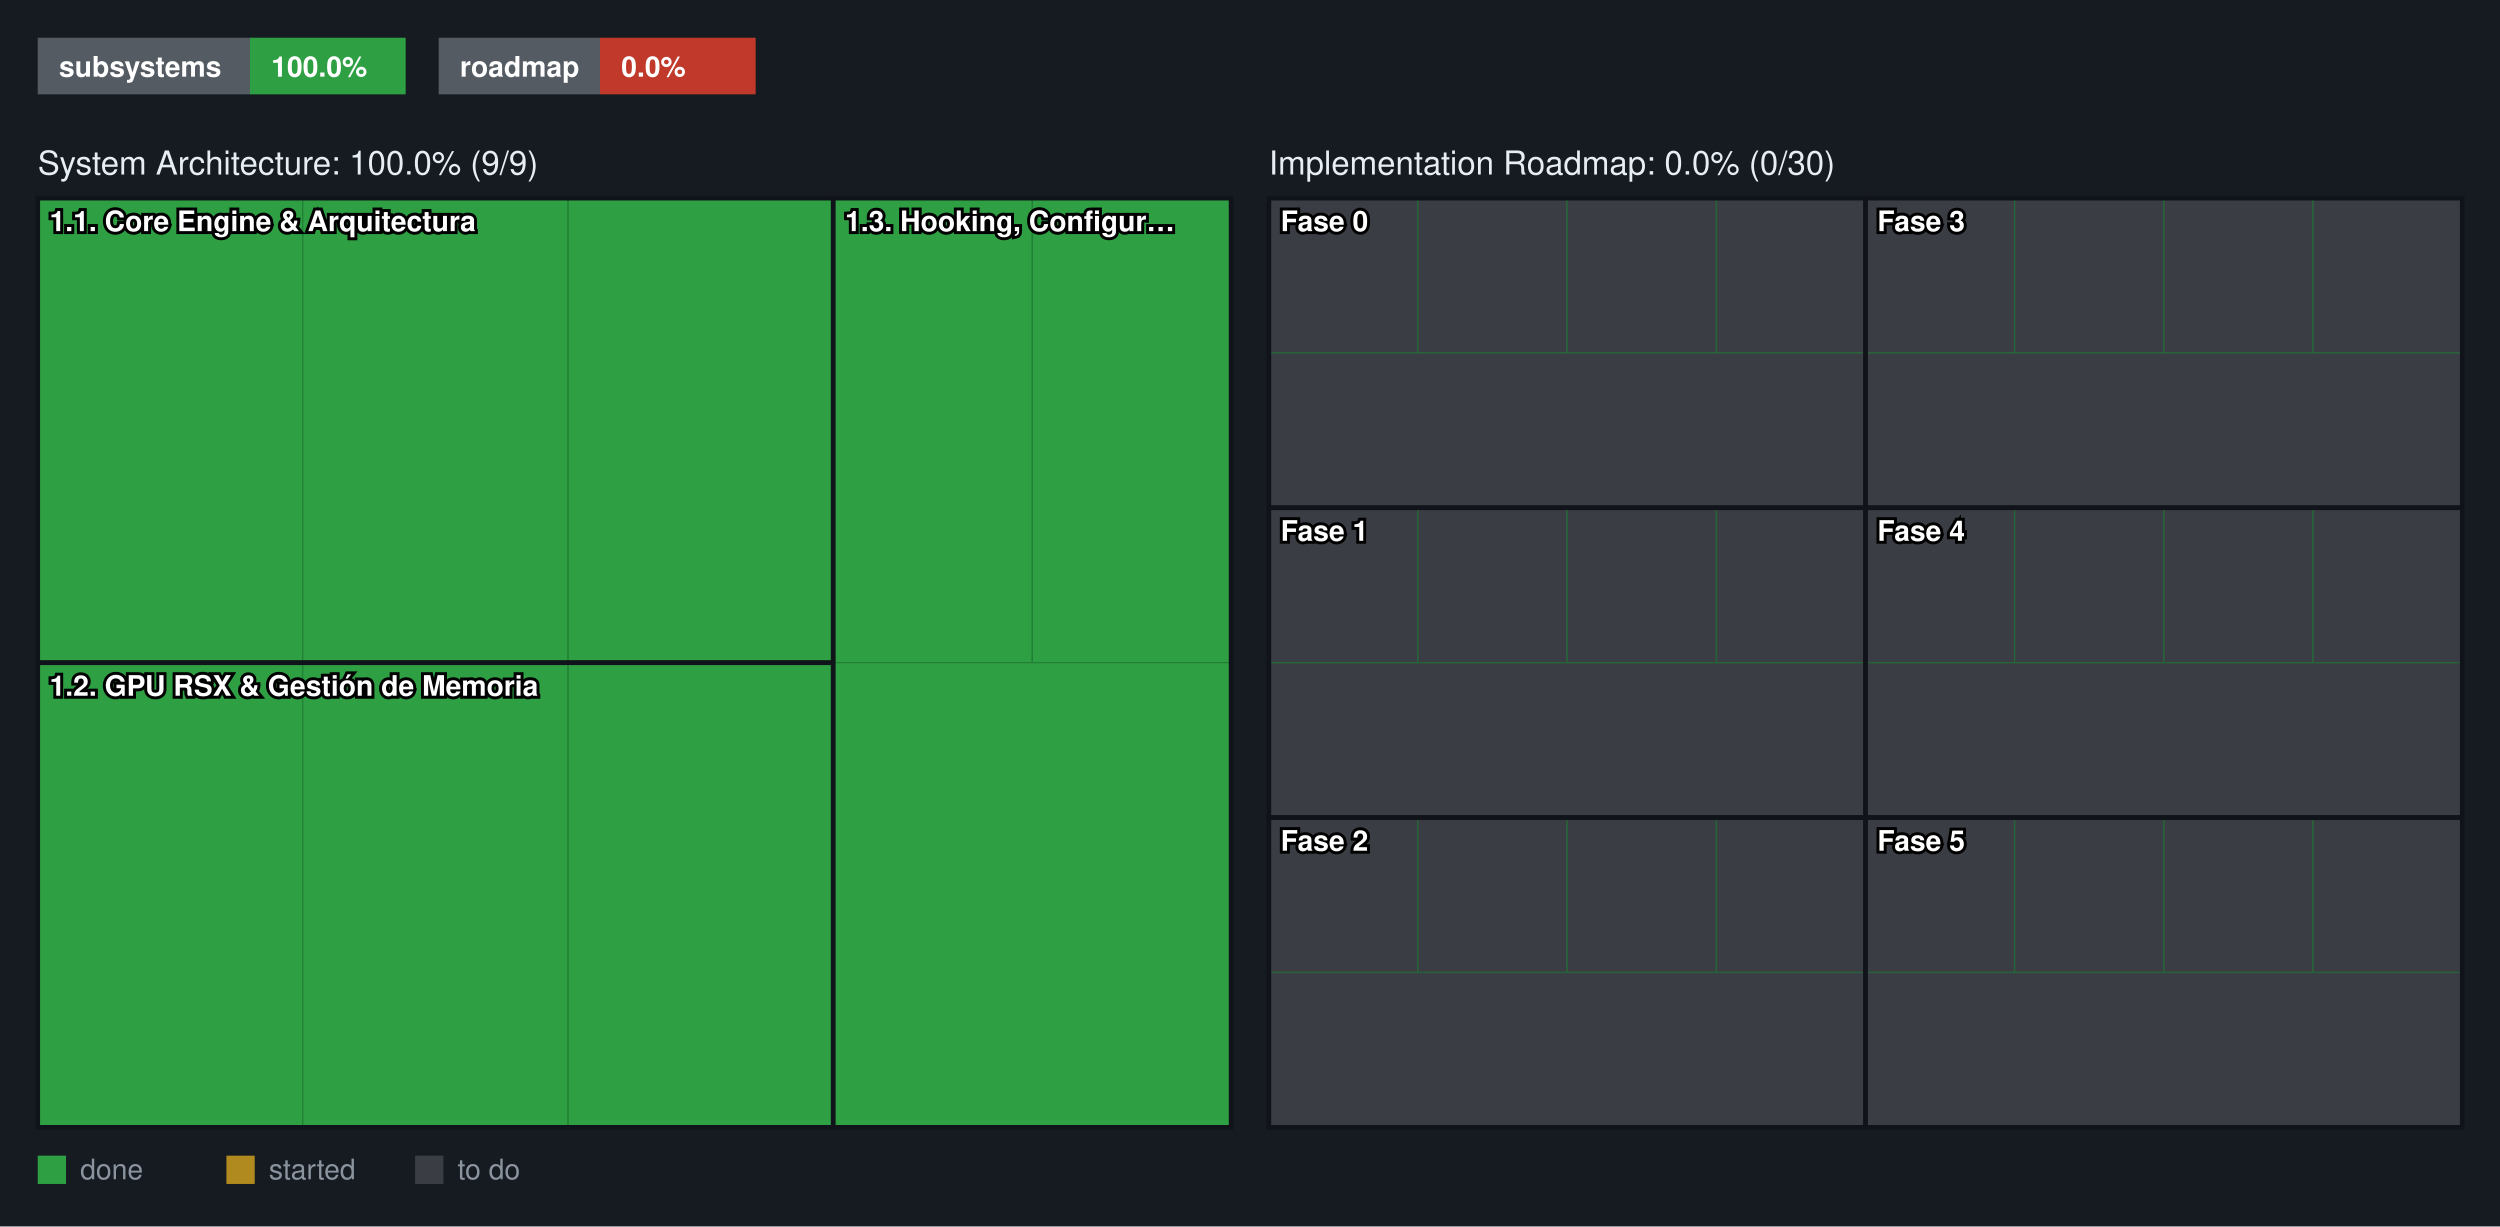
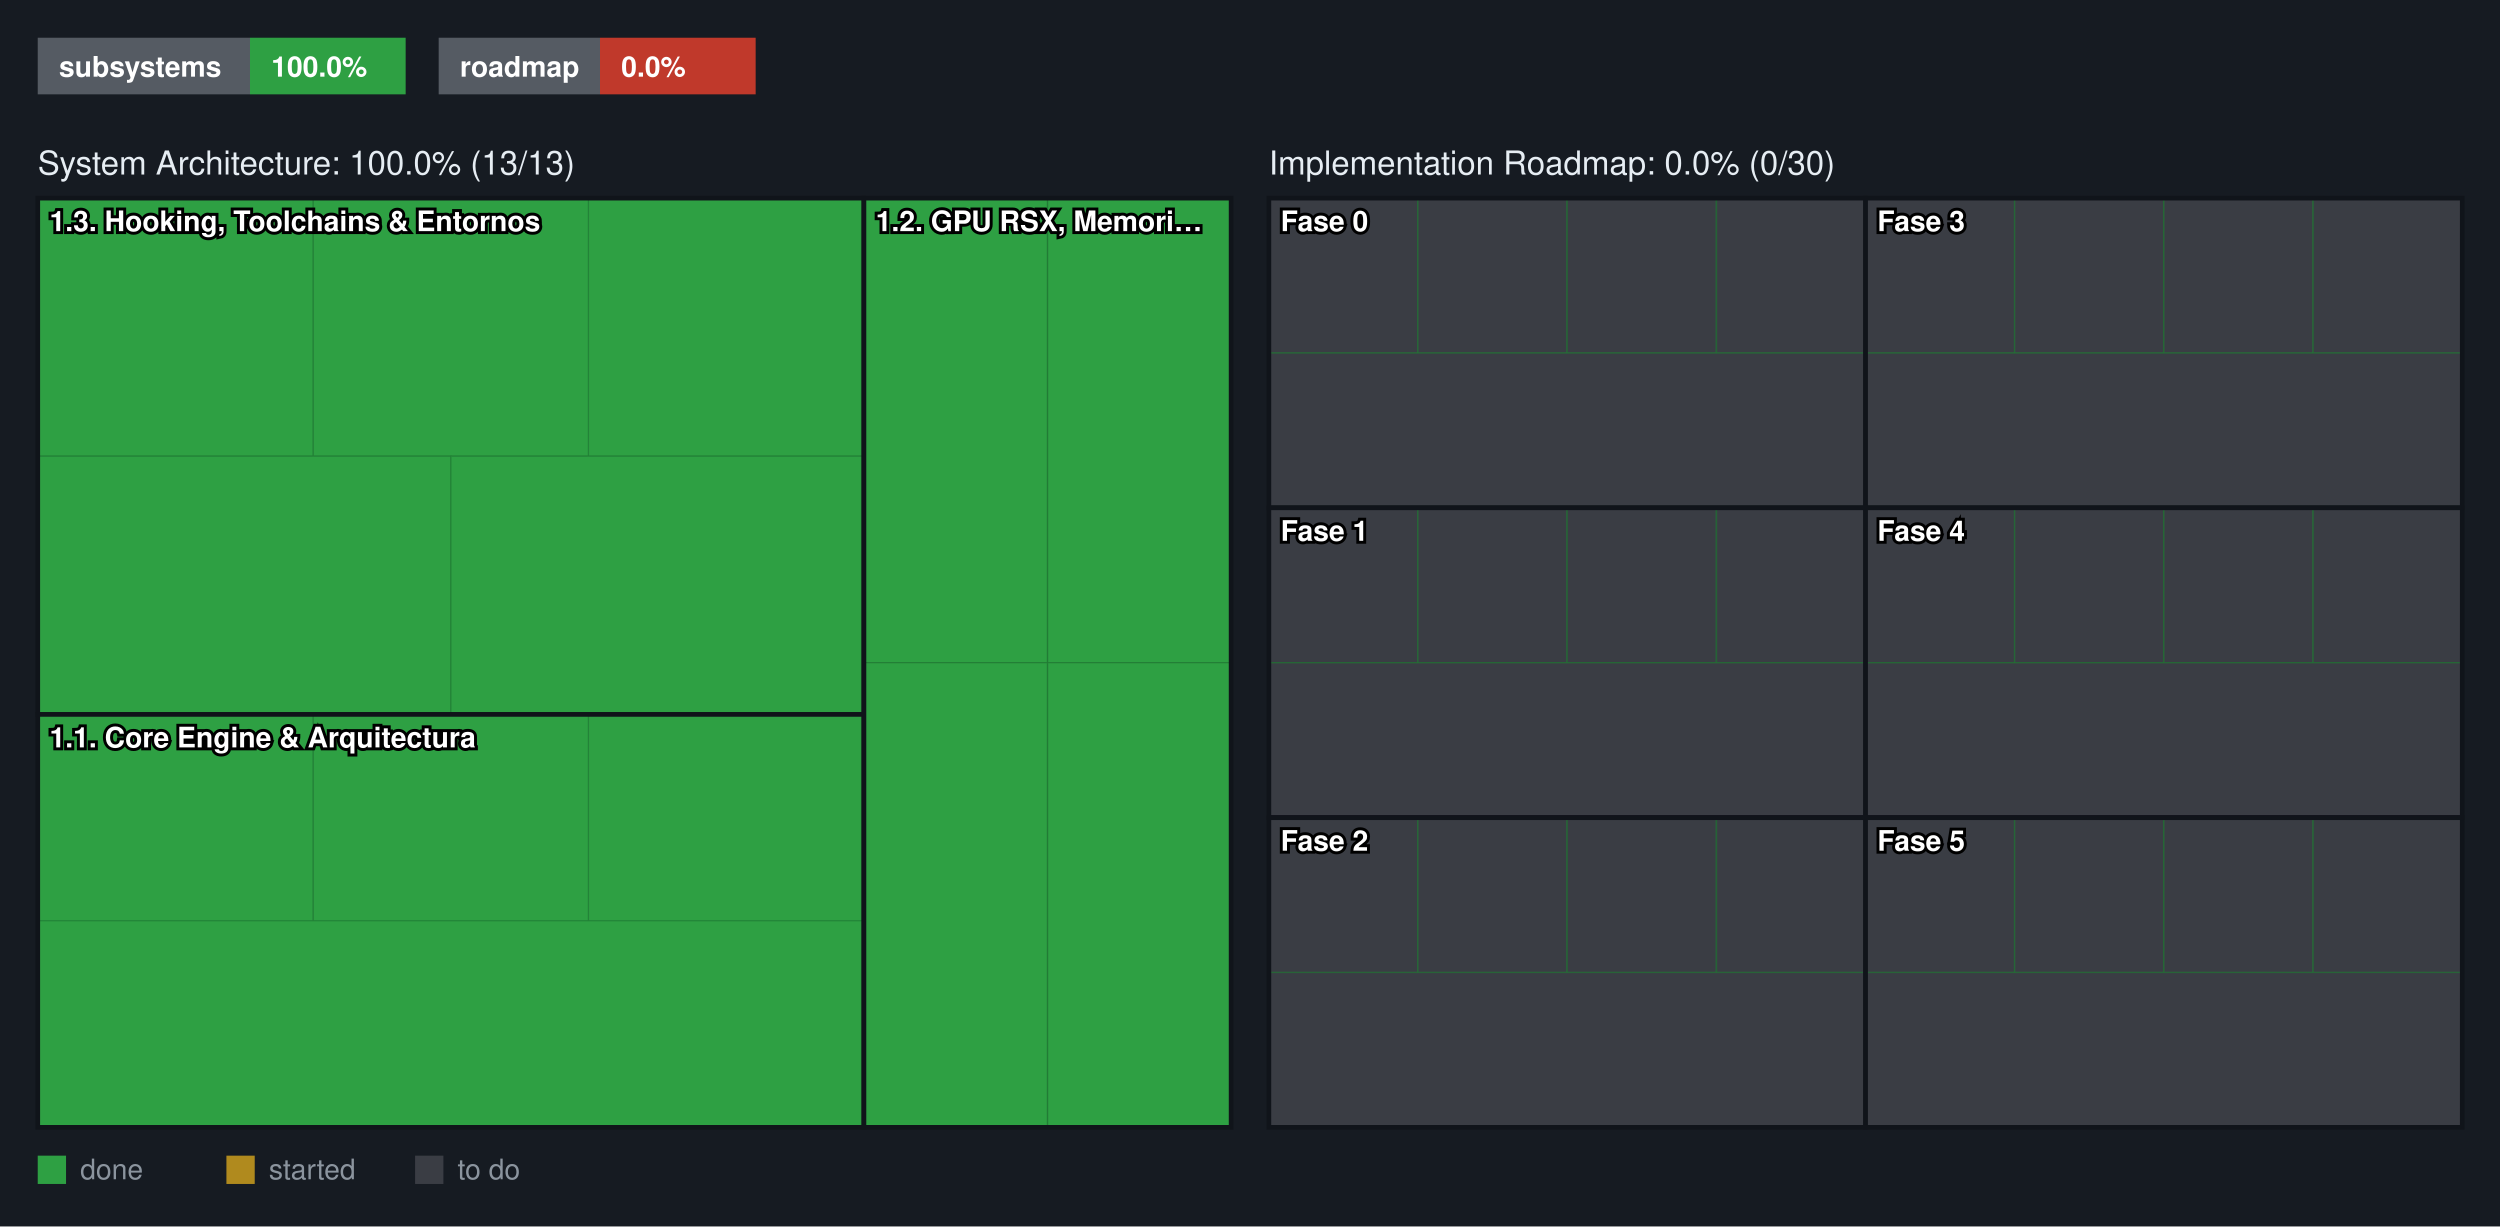
<svg xmlns="http://www.w3.org/2000/svg" viewBox="0 0 1060.0 520.0" width="1060.0" height="520.0" font-family="-apple-system,BlinkMacSystemFont,Segoe UI,Helvetica,Arial,sans-serif">
  <rect width="1060.0" height="520.0" fill="#161b22" />
  <rect x="16.0" y="16" width="90.0" height="24" fill="#555b63" />
  <rect x="106.0" y="16" width="66.0" height="24" fill="#2ea043" />
  <text x="25.0" y="32.5" font-size="12" font-weight="600" fill="#fff">subsystems</text>
  <text x="115.0" y="32.5" font-size="12" font-weight="600" fill="#fff">100.0%</text>
  <rect x="186.0" y="16" width="68.4" height="24" fill="#555b63" />
  <rect x="254.4" y="16" width="66.0" height="24" fill="#c0392b" />
  <text x="195.0" y="32.5" font-size="12" font-weight="600" fill="#fff">roadmap</text>
  <text x="263.4" y="32.5" font-size="12" font-weight="600" fill="#fff">0.0%</text>
-   <text x="16.0" y="74.0" font-size="14" font-weight="500" fill="#e6edf3">System Architecture: 100.0% (9/9)</text>
-   <rect x="16.0" y="84.0" width="112.4" height="197.0" fill="#2ea043" stroke="#1f7a33" stroke-opacity=".55" stroke-width=".6" />
-   <rect x="128.4" y="84.0" width="112.4" height="197.0" fill="#2ea043" stroke="#1f7a33" stroke-opacity=".55" stroke-width=".6" />
-   <rect x="240.9" y="84.0" width="112.4" height="197.0" fill="#2ea043" stroke="#1f7a33" stroke-opacity=".55" stroke-width=".6" />
-   <rect x="16.0" y="84.0" width="337.3" height="197.0" fill="none" stroke="#10141a" stroke-width="2" />
-   <text x="21.0" y="98.0" font-size="12" font-weight="600" fill="#fff" stroke="#000" stroke-width="2.5" paint-order="stroke">1.1. Core Engine &amp; Arquitectura</text>
-   <rect x="16.0" y="281.0" width="112.4" height="197.0" fill="#2ea043" stroke="#1f7a33" stroke-opacity=".55" stroke-width=".6" />
-   <rect x="128.4" y="281.0" width="112.4" height="197.0" fill="#2ea043" stroke="#1f7a33" stroke-opacity=".55" stroke-width=".6" />
-   <rect x="240.9" y="281.0" width="112.4" height="197.0" fill="#2ea043" stroke="#1f7a33" stroke-opacity=".55" stroke-width=".6" />
-   <rect x="16.0" y="281.0" width="337.3" height="197.0" fill="none" stroke="#10141a" stroke-width="2" />
-   <text x="21.0" y="295.0" font-size="12" font-weight="600" fill="#fff" stroke="#000" stroke-width="2.5" paint-order="stroke">1.2. GPU RSX &amp; Gestión de Memoria</text>
-   <rect x="353.3" y="84.0" width="84.3" height="197.0" fill="#2ea043" stroke="#1f7a33" stroke-opacity=".55" stroke-width=".6" />
-   <rect x="437.7" y="84.0" width="84.3" height="197.0" fill="#2ea043" stroke="#1f7a33" stroke-opacity=".55" stroke-width=".6" />
-   <rect x="353.3" y="281.0" width="168.7" height="197.0" fill="#2ea043" stroke="#1f7a33" stroke-opacity=".55" stroke-width=".6" />
-   <rect x="353.3" y="84.0" width="168.7" height="394.0" fill="none" stroke="#10141a" stroke-width="2" />
-   <text x="358.3" y="98.0" font-size="12" font-weight="600" fill="#fff" stroke="#000" stroke-width="2.5" paint-order="stroke">1.3. Hooking, Configur…</text>
+   <text x="16.0" y="74.0" font-size="14" font-weight="500" fill="#e6edf3">System Architecture: 100.0% (13/13)</text>
+   <rect x="16.0" y="84.0" width="116.8" height="109.4" fill="#2ea043" stroke="#1f7a33" stroke-opacity=".55" stroke-width=".6" />
+   <rect x="132.8" y="84.0" width="116.8" height="109.4" fill="#2ea043" stroke="#1f7a33" stroke-opacity=".55" stroke-width=".6" />
+   <rect x="249.5" y="84.0" width="116.8" height="109.4" fill="#2ea043" stroke="#1f7a33" stroke-opacity=".55" stroke-width=".6" />
+   <rect x="16.0" y="193.4" width="175.2" height="109.4" fill="#2ea043" stroke="#1f7a33" stroke-opacity=".55" stroke-width=".6" />
+   <rect x="191.2" y="193.4" width="175.2" height="109.4" fill="#2ea043" stroke="#1f7a33" stroke-opacity=".55" stroke-width=".6" />
+   <rect x="16.0" y="84.0" width="350.3" height="218.9" fill="none" stroke="#10141a" stroke-width="2" />
+   <text x="21.0" y="98.0" font-size="12" font-weight="600" fill="#fff" stroke="#000" stroke-width="2.5" paint-order="stroke">1.3. Hooking, Toolchains &amp; Entornos</text>
+   <rect x="16.0" y="302.9" width="116.8" height="87.6" fill="#2ea043" stroke="#1f7a33" stroke-opacity=".55" stroke-width=".6" />
+   <rect x="132.8" y="302.9" width="116.8" height="87.6" fill="#2ea043" stroke="#1f7a33" stroke-opacity=".55" stroke-width=".6" />
+   <rect x="249.5" y="302.9" width="116.8" height="87.6" fill="#2ea043" stroke="#1f7a33" stroke-opacity=".55" stroke-width=".6" />
+   <rect x="16.0" y="390.4" width="350.3" height="87.6" fill="#2ea043" stroke="#1f7a33" stroke-opacity=".55" stroke-width=".6" />
+   <rect x="16.0" y="302.9" width="350.3" height="175.1" fill="none" stroke="#10141a" stroke-width="2" />
+   <text x="21.0" y="316.9" font-size="12" font-weight="600" fill="#fff" stroke="#000" stroke-width="2.5" paint-order="stroke">1.1. Core Engine &amp; Arquitectura</text>
+   <rect x="366.3" y="84.0" width="77.8" height="197.0" fill="#2ea043" stroke="#1f7a33" stroke-opacity=".55" stroke-width=".6" />
+   <rect x="444.2" y="84.0" width="77.8" height="197.0" fill="#2ea043" stroke="#1f7a33" stroke-opacity=".55" stroke-width=".6" />
+   <rect x="366.3" y="281.0" width="77.8" height="197.0" fill="#2ea043" stroke="#1f7a33" stroke-opacity=".55" stroke-width=".6" />
+   <rect x="444.2" y="281.0" width="77.8" height="197.0" fill="#2ea043" stroke="#1f7a33" stroke-opacity=".55" stroke-width=".6" />
+   <rect x="366.3" y="84.0" width="155.7" height="394.0" fill="none" stroke="#10141a" stroke-width="2" />
+   <text x="371.3" y="98.0" font-size="12" font-weight="600" fill="#fff" stroke="#000" stroke-width="2.5" paint-order="stroke">1.2. GPU RSX, Memori…</text>
  <text x="538.0" y="74.0" font-size="14" font-weight="500" fill="#e6edf3">Implementation Roadmap: 0.0% (0/30)</text>
  <rect x="538.0" y="84.0" width="63.2" height="65.7" fill="#3a3d44" stroke="#1f7a33" stroke-opacity=".55" stroke-width=".6" />
  <rect x="601.2" y="84.0" width="63.2" height="65.7" fill="#3a3d44" stroke="#1f7a33" stroke-opacity=".55" stroke-width=".6" />
  <rect x="664.5" y="84.0" width="63.2" height="65.7" fill="#3a3d44" stroke="#1f7a33" stroke-opacity=".55" stroke-width=".6" />
  <rect x="727.8" y="84.0" width="63.2" height="65.7" fill="#3a3d44" stroke="#1f7a33" stroke-opacity=".55" stroke-width=".6" />
  <rect x="538.0" y="149.7" width="253.0" height="65.7" fill="#3a3d44" stroke="#1f7a33" stroke-opacity=".55" stroke-width=".6" />
  <rect x="538.0" y="84.0" width="253.0" height="131.3" fill="none" stroke="#10141a" stroke-width="2" />
  <text x="543.0" y="98.0" font-size="12" font-weight="600" fill="#fff" stroke="#000" stroke-width="2.5" paint-order="stroke">Fase 0</text>
  <rect x="538.0" y="215.3" width="63.2" height="65.7" fill="#3a3d44" stroke="#1f7a33" stroke-opacity=".55" stroke-width=".6" />
  <rect x="601.2" y="215.3" width="63.2" height="65.7" fill="#3a3d44" stroke="#1f7a33" stroke-opacity=".55" stroke-width=".6" />
  <rect x="664.5" y="215.3" width="63.2" height="65.7" fill="#3a3d44" stroke="#1f7a33" stroke-opacity=".55" stroke-width=".6" />
  <rect x="727.8" y="215.3" width="63.2" height="65.7" fill="#3a3d44" stroke="#1f7a33" stroke-opacity=".55" stroke-width=".6" />
  <rect x="538.0" y="281.0" width="253.0" height="65.7" fill="#3a3d44" stroke="#1f7a33" stroke-opacity=".55" stroke-width=".6" />
  <rect x="538.0" y="215.3" width="253.0" height="131.3" fill="none" stroke="#10141a" stroke-width="2" />
  <text x="543.0" y="229.3" font-size="12" font-weight="600" fill="#fff" stroke="#000" stroke-width="2.5" paint-order="stroke">Fase 1</text>
  <rect x="538.0" y="346.7" width="63.2" height="65.7" fill="#3a3d44" stroke="#1f7a33" stroke-opacity=".55" stroke-width=".6" />
  <rect x="601.2" y="346.7" width="63.2" height="65.7" fill="#3a3d44" stroke="#1f7a33" stroke-opacity=".55" stroke-width=".6" />
  <rect x="664.5" y="346.7" width="63.2" height="65.7" fill="#3a3d44" stroke="#1f7a33" stroke-opacity=".55" stroke-width=".6" />
  <rect x="727.8" y="346.7" width="63.2" height="65.7" fill="#3a3d44" stroke="#1f7a33" stroke-opacity=".55" stroke-width=".6" />
  <rect x="538.0" y="412.3" width="253.0" height="65.7" fill="#3a3d44" stroke="#1f7a33" stroke-opacity=".55" stroke-width=".6" />
  <rect x="538.0" y="346.7" width="253.0" height="131.3" fill="none" stroke="#10141a" stroke-width="2" />
  <text x="543.0" y="360.7" font-size="12" font-weight="600" fill="#fff" stroke="#000" stroke-width="2.5" paint-order="stroke">Fase 2</text>
  <rect x="791.0" y="84.0" width="63.2" height="65.7" fill="#3a3d44" stroke="#1f7a33" stroke-opacity=".55" stroke-width=".6" />
  <rect x="854.2" y="84.0" width="63.2" height="65.7" fill="#3a3d44" stroke="#1f7a33" stroke-opacity=".55" stroke-width=".6" />
  <rect x="917.5" y="84.0" width="63.2" height="65.7" fill="#3a3d44" stroke="#1f7a33" stroke-opacity=".55" stroke-width=".6" />
  <rect x="980.8" y="84.0" width="63.2" height="65.7" fill="#3a3d44" stroke="#1f7a33" stroke-opacity=".55" stroke-width=".6" />
  <rect x="791.0" y="149.7" width="253.0" height="65.7" fill="#3a3d44" stroke="#1f7a33" stroke-opacity=".55" stroke-width=".6" />
  <rect x="791.0" y="84.0" width="253.0" height="131.3" fill="none" stroke="#10141a" stroke-width="2" />
  <text x="796.0" y="98.0" font-size="12" font-weight="600" fill="#fff" stroke="#000" stroke-width="2.5" paint-order="stroke">Fase 3</text>
  <rect x="791.0" y="215.3" width="63.2" height="65.7" fill="#3a3d44" stroke="#1f7a33" stroke-opacity=".55" stroke-width=".6" />
  <rect x="854.2" y="215.3" width="63.2" height="65.7" fill="#3a3d44" stroke="#1f7a33" stroke-opacity=".55" stroke-width=".6" />
  <rect x="917.5" y="215.3" width="63.2" height="65.7" fill="#3a3d44" stroke="#1f7a33" stroke-opacity=".55" stroke-width=".6" />
  <rect x="980.8" y="215.3" width="63.2" height="65.7" fill="#3a3d44" stroke="#1f7a33" stroke-opacity=".55" stroke-width=".6" />
  <rect x="791.0" y="281.0" width="253.0" height="65.7" fill="#3a3d44" stroke="#1f7a33" stroke-opacity=".55" stroke-width=".6" />
  <rect x="791.0" y="215.3" width="253.0" height="131.3" fill="none" stroke="#10141a" stroke-width="2" />
  <text x="796.0" y="229.3" font-size="12" font-weight="600" fill="#fff" stroke="#000" stroke-width="2.5" paint-order="stroke">Fase 4</text>
  <rect x="791.0" y="346.7" width="63.2" height="65.7" fill="#3a3d44" stroke="#1f7a33" stroke-opacity=".55" stroke-width=".6" />
  <rect x="854.2" y="346.7" width="63.2" height="65.7" fill="#3a3d44" stroke="#1f7a33" stroke-opacity=".55" stroke-width=".6" />
  <rect x="917.5" y="346.7" width="63.2" height="65.7" fill="#3a3d44" stroke="#1f7a33" stroke-opacity=".55" stroke-width=".6" />
  <rect x="980.8" y="346.7" width="63.2" height="65.7" fill="#3a3d44" stroke="#1f7a33" stroke-opacity=".55" stroke-width=".6" />
  <rect x="791.0" y="412.3" width="253.0" height="65.7" fill="#3a3d44" stroke="#1f7a33" stroke-opacity=".55" stroke-width=".6" />
  <rect x="791.0" y="346.7" width="253.0" height="131.3" fill="none" stroke="#10141a" stroke-width="2" />
  <text x="796.0" y="360.7" font-size="12" font-weight="600" fill="#fff" stroke="#000" stroke-width="2.5" paint-order="stroke">Fase 5</text>
  <rect x="16.0" y="490.0" width="12" height="12" fill="#2ea043" />
  <text x="34.0" y="500.0" font-size="12" fill="#8b949e">done</text>
  <rect x="96.0" y="490.0" width="12" height="12" fill="#b08a1e" />
  <text x="114.0" y="500.0" font-size="12" fill="#8b949e">started</text>
  <rect x="176.0" y="490.0" width="12" height="12" fill="#3a3d44" />
  <text x="194.0" y="500.0" font-size="12" fill="#8b949e">to do</text>
</svg>
